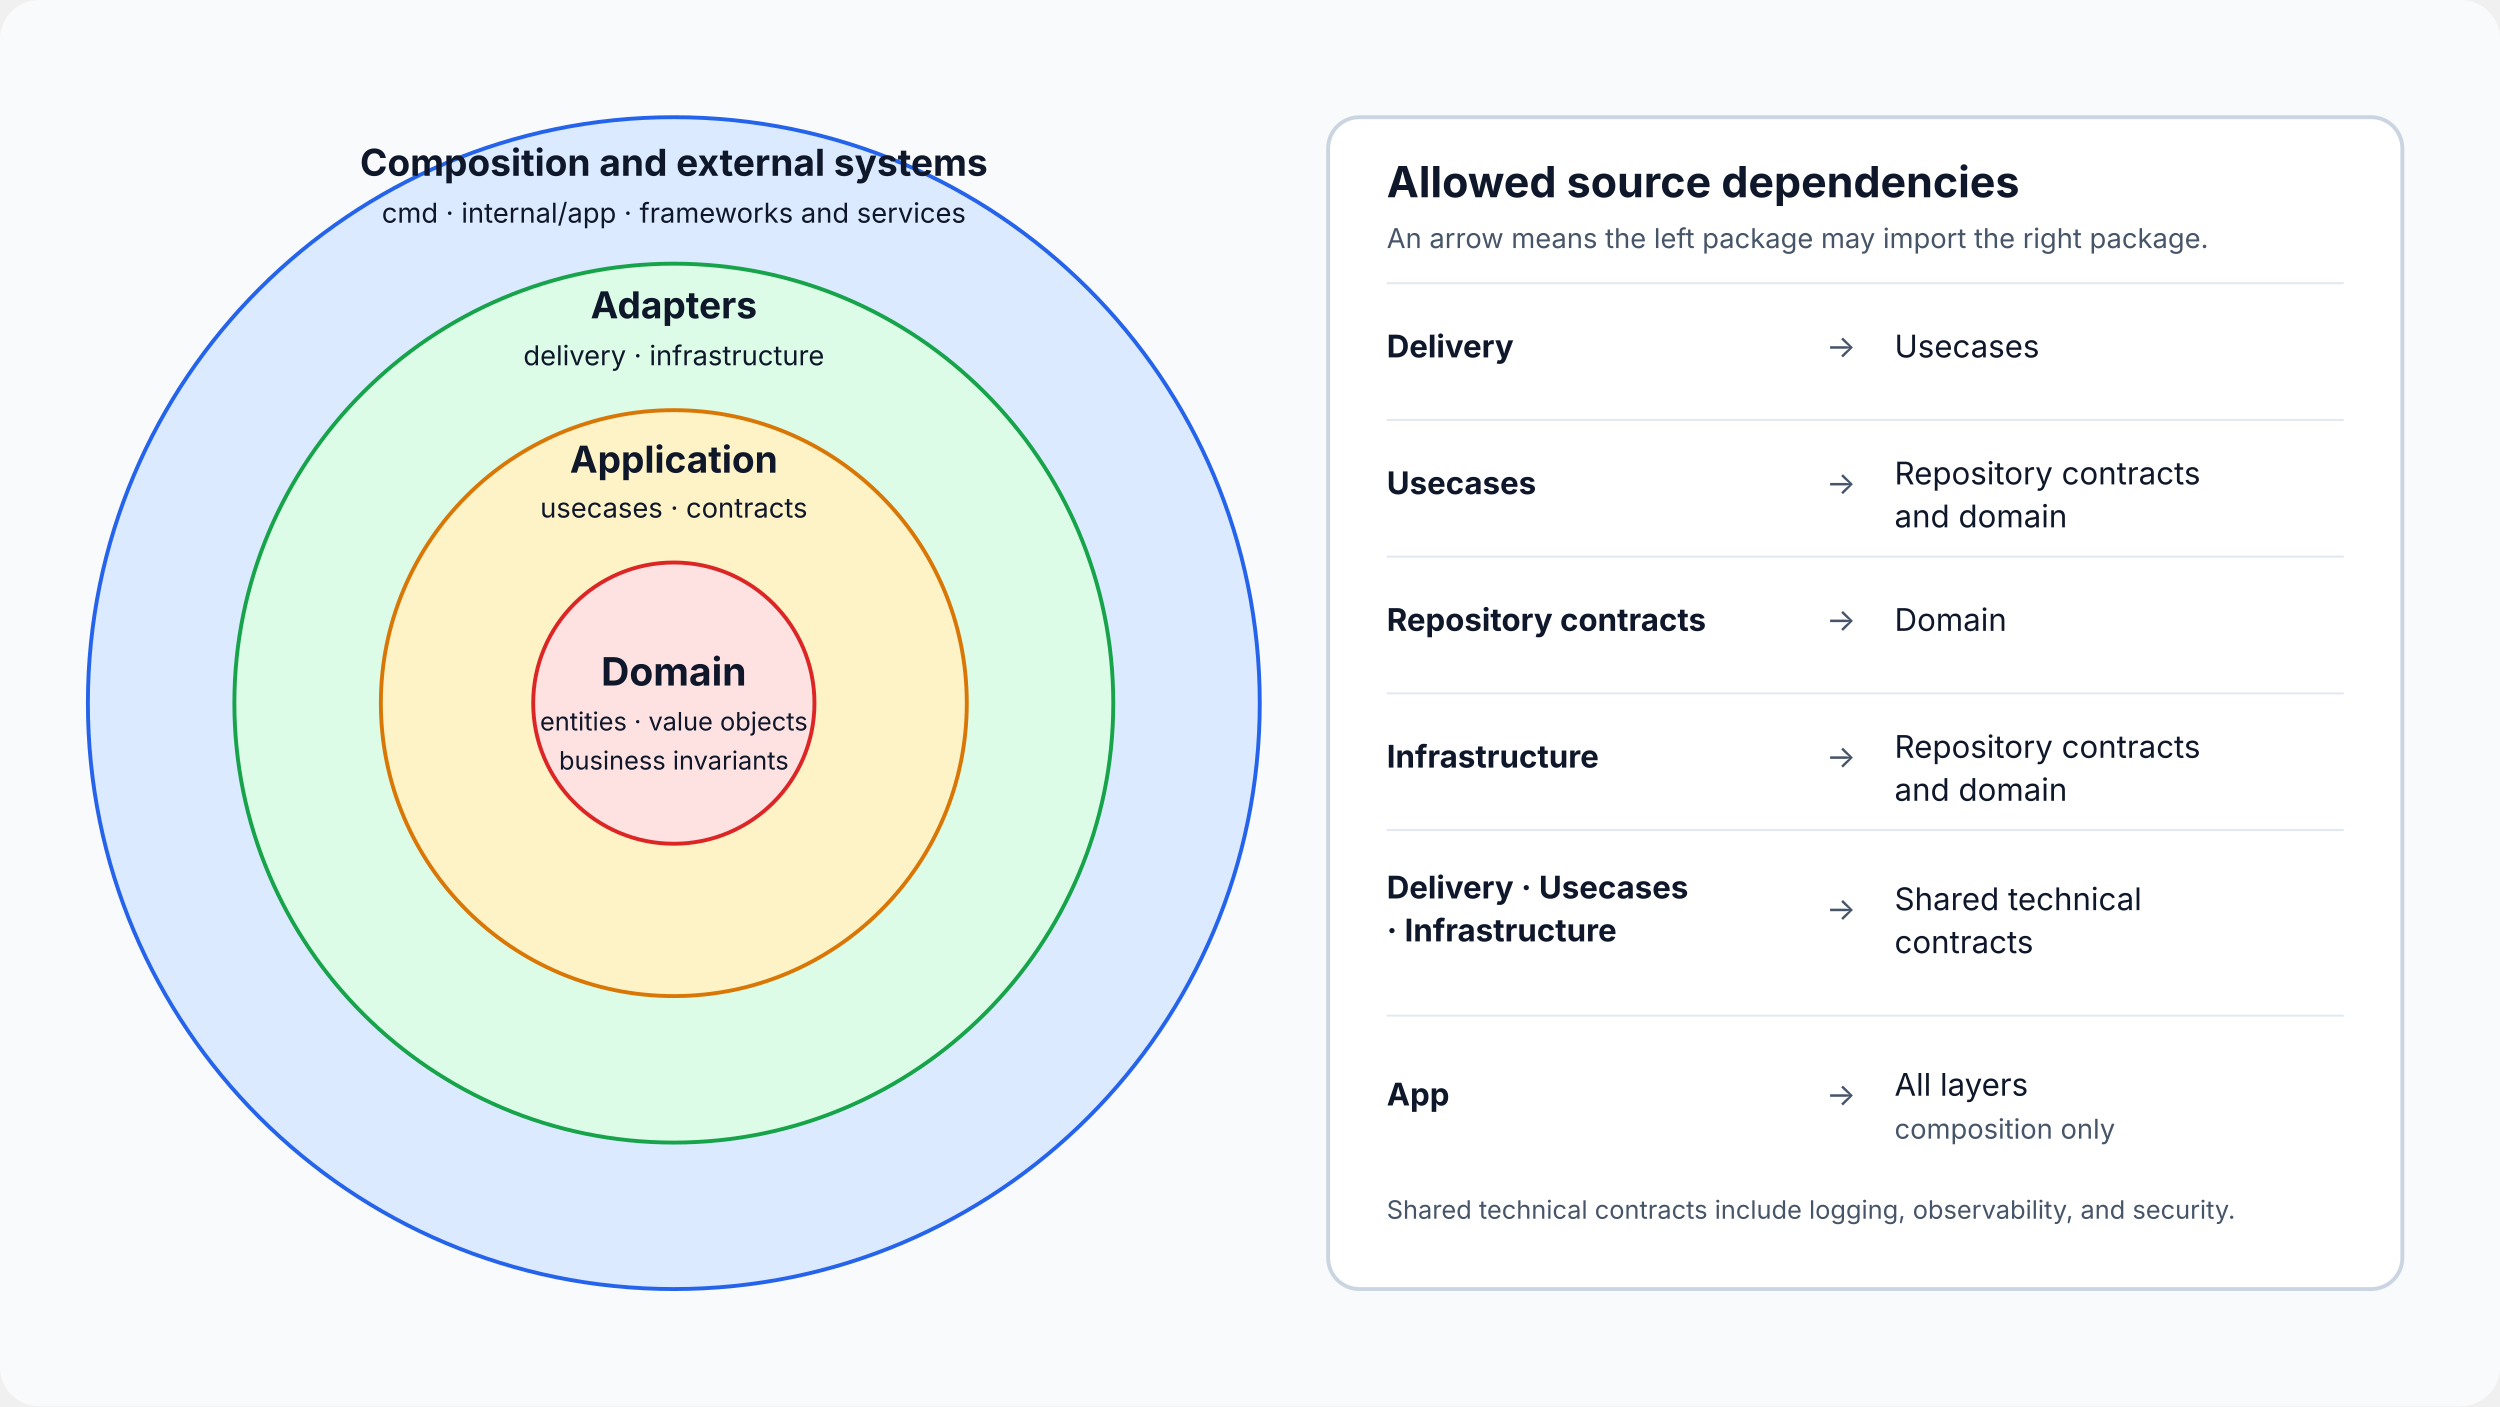
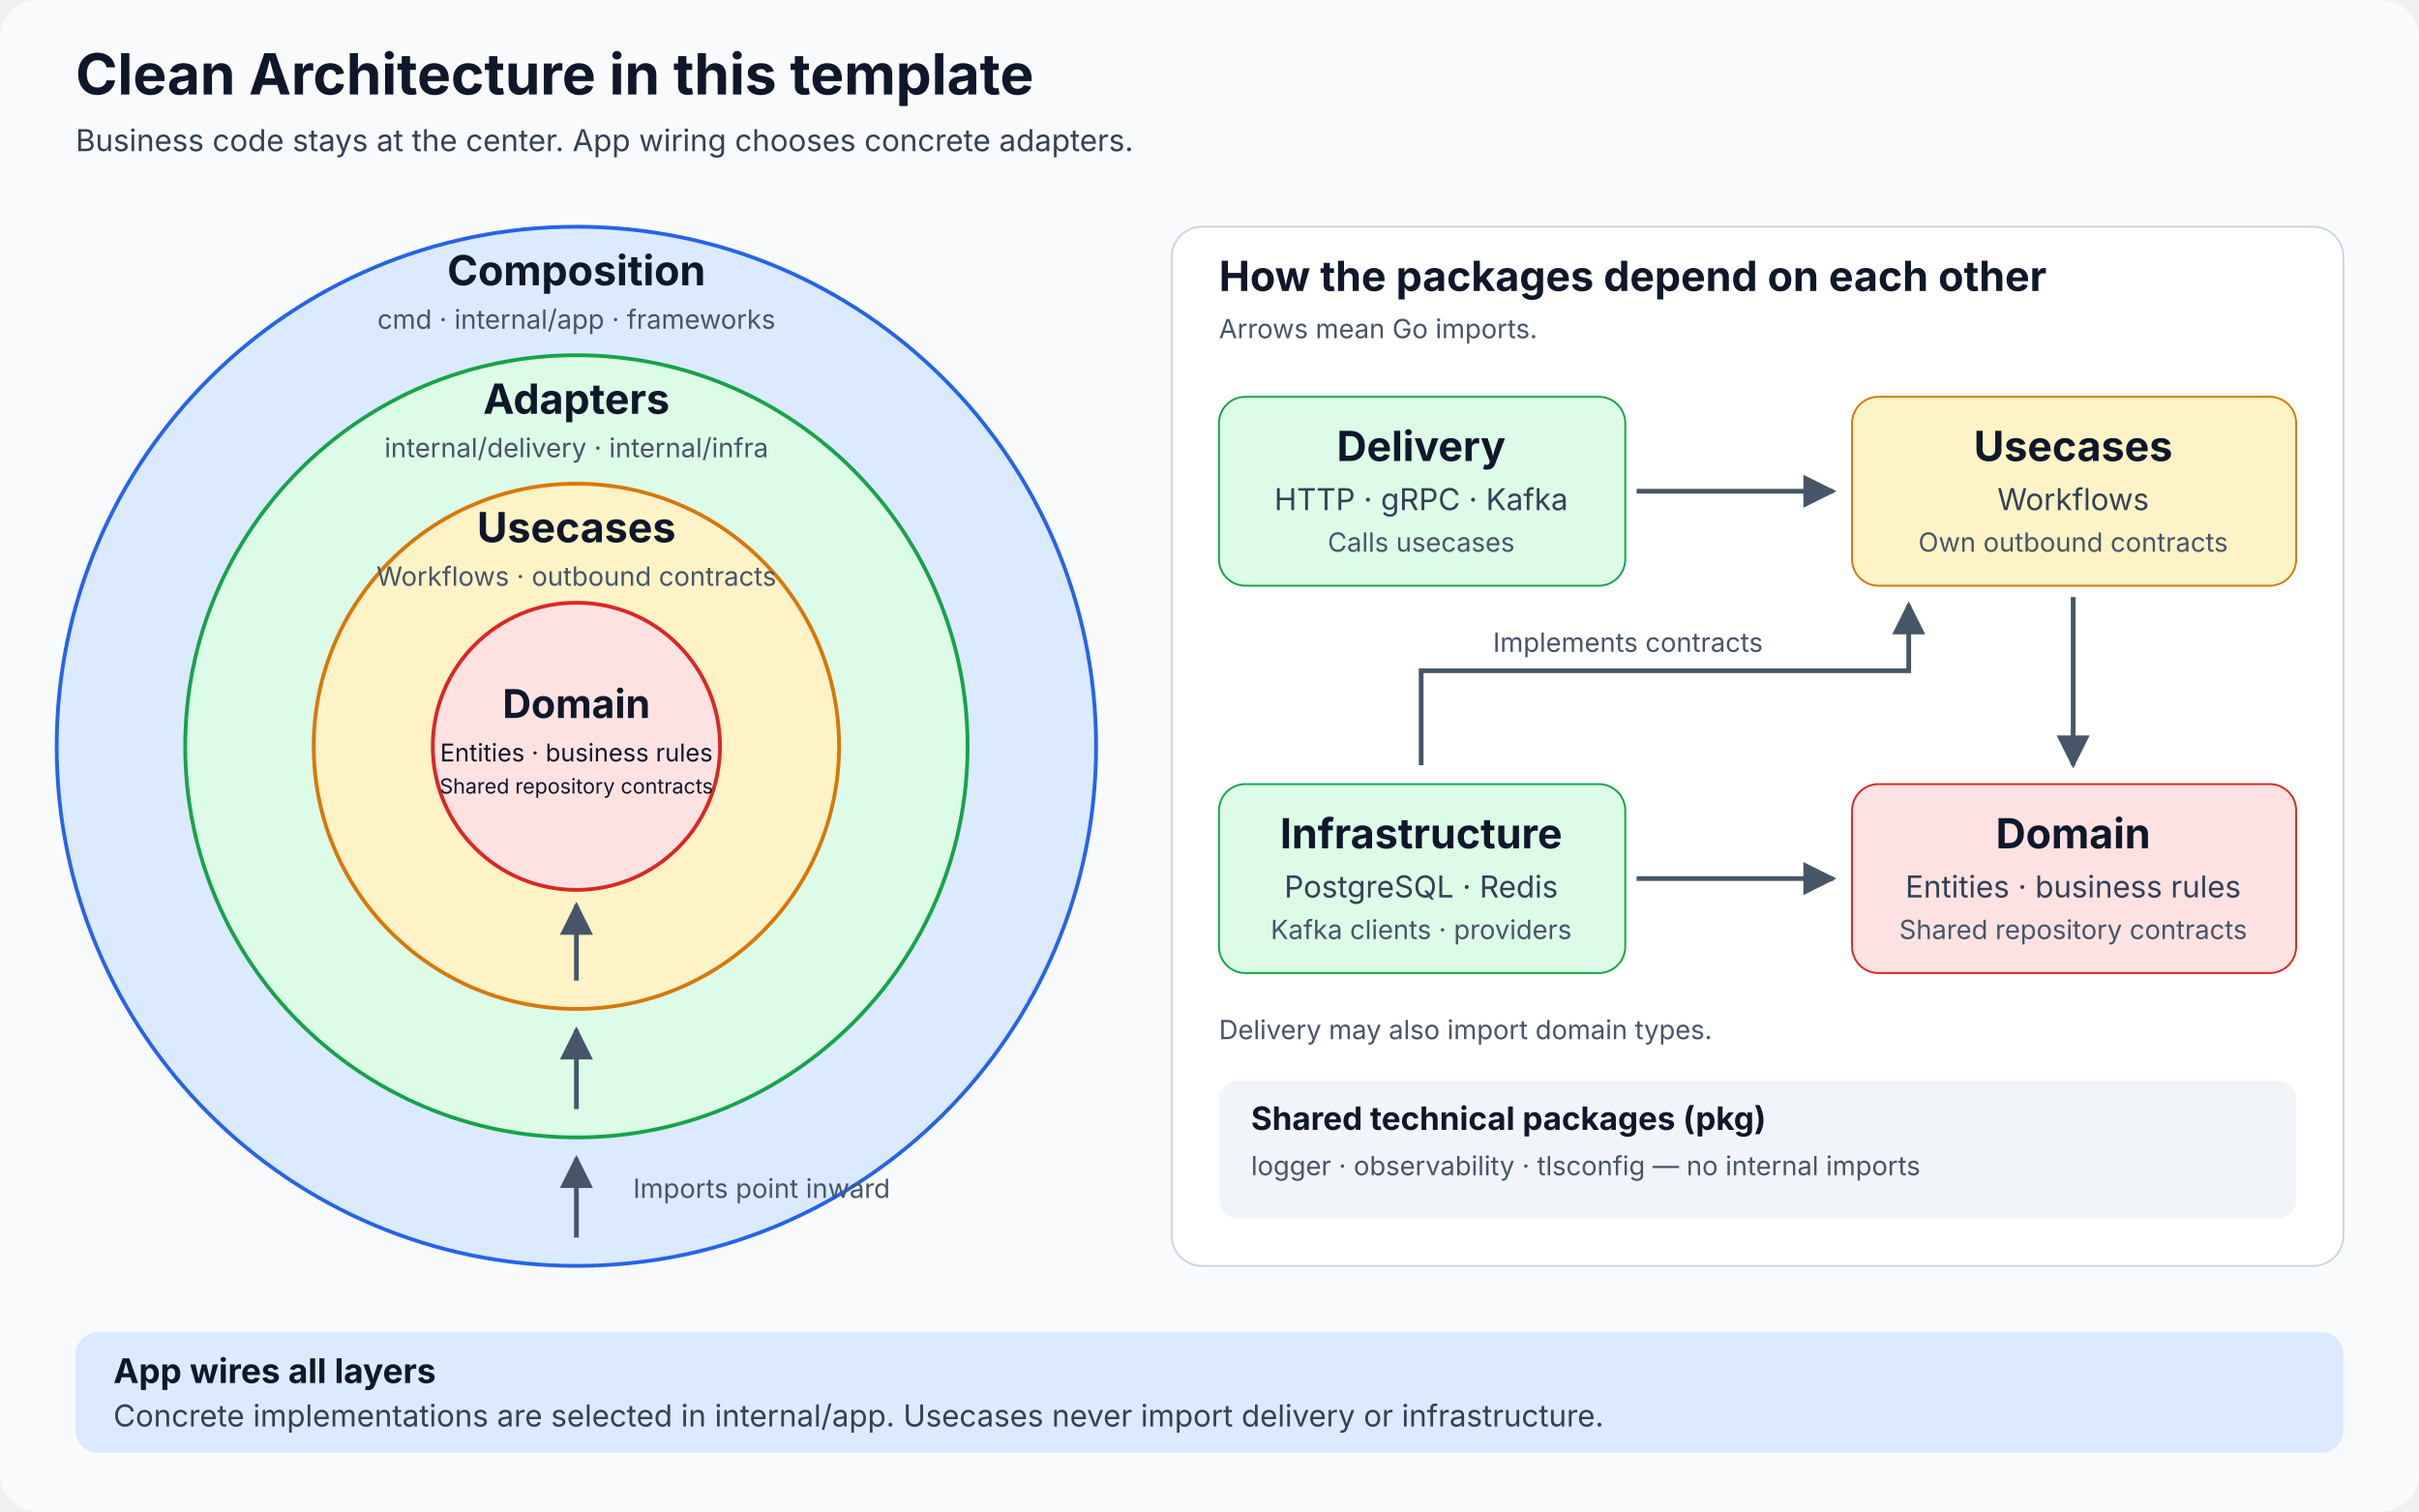
- <svg xmlns="http://www.w3.org/2000/svg" width="1280" height="720" viewBox="0 0 1280 720" role="img" aria-labelledby="title description">
-   <rect width="1280" height="720" rx="20" fill="#f8fafc" />
-   <circle cx="345" cy="360" r="300" fill="#dbeafe" stroke="#2563eb" stroke-width="2" />
-   <circle cx="345" cy="360" r="225" fill="#dcfce7" stroke="#16a34a" stroke-width="2" />
-   <circle cx="345" cy="360" r="150" fill="#fef3c7" stroke="#d97706" stroke-width="2" />
-   <circle cx="345" cy="360" r="72" fill="#fee2e2" stroke="#dc2626" stroke-width="2" />
-   <g font-family="ui-sans-serif, system-ui, -apple-system, BlinkMacSystemFont, Segoe UI, sans-serif" fill="#0f172a" text-anchor="middle">
-     <text x="345" y="90" font-size="19" font-weight="700">Composition and external systems</text>
-     <text x="345" y="114" font-size="14">cmd · internal/app · frameworks and services</text>
-     <text x="345" y="163" font-size="19" font-weight="700">Adapters</text>
-     <text x="345" y="187" font-size="14">delivery · infrastructure</text>
-     <text x="345" y="242" font-size="19" font-weight="700">Application</text>
-     <text x="345" y="265" font-size="14">usecases · contracts</text>
-     <text x="345" y="351" font-size="20" font-weight="700">Domain</text>
-     <text x="345" y="374" font-size="13">entities · value objects</text>
-     <text x="345" y="394" font-size="13">business invariants</text>
+ <svg xmlns="http://www.w3.org/2000/svg" width="1280" height="800" viewBox="0 0 1280 800" role="img" aria-labelledby="title description">
+   <defs>
+     <marker id="arrow" viewBox="0 0 10 10" refX="9" refY="5" markerWidth="7" markerHeight="7" orient="auto-start-reverse">
+       <path d="M 0 0 L 10 5 L 0 10 z" fill="#475569" />
+     </marker>
+     <style>
+       text { font-family: ui-sans-serif, system-ui, -apple-system, BlinkMacSystemFont, 'Segoe UI', sans-serif; fill: #0f172a; }
+       .heading { font-size: 22px; font-weight: 700; }
+       .detail { font-size: 16px; fill: #334155; }
+       .small { font-size: 14px; fill: #475569; }
+       .arrow { fill: none; stroke: #475569; stroke-width: 2.5; marker-end: url(#arrow); }
+     </style>
+   </defs>
+   <rect width="1280" height="800" rx="20" fill="#f8fafc" />
+   <text x="40" y="50" font-size="30" font-weight="700">Clean Architecture in this template</text>
+   <text x="40" y="80" class="detail">Business code stays at the center. App wiring chooses concrete adapters.</text>
+   <circle cx="305" cy="395" r="275" fill="#dbeafe" stroke="#2563eb" stroke-width="2" />
+   <circle cx="305" cy="395" r="207" fill="#dcfce7" stroke="#16a34a" stroke-width="2" />
+   <circle cx="305" cy="395" r="139" fill="#fef3c7" stroke="#d97706" stroke-width="2" />
+   <circle cx="305" cy="395" r="76" fill="#fee2e2" stroke="#dc2626" stroke-width="2" />
+   <g text-anchor="middle">
+     <text x="305" y="151" class="heading">Composition</text>
+     <text x="305" y="174" class="small">cmd · internal/app · frameworks</text>
+     <text x="305" y="219" class="heading">Adapters</text>
+     <text x="305" y="242" class="small">internal/delivery · internal/infra</text>
+     <text x="305" y="287" class="heading">Usecases</text>
+     <text x="305" y="310" class="small">Workflows · outbound contracts</text>
+     <text x="305" y="380" font-size="21" font-weight="700">Domain</text>
+     <text x="305" y="403" font-size="13">Entities · business rules</text>
+     <text x="305" y="420" font-size="11">Shared repository contracts</text>
  </g>
-   <rect x="680" y="60" width="550" height="600" rx="16" fill="#ffffff" stroke="#cbd5e1" stroke-width="2" />
-   <g font-family="ui-sans-serif, system-ui, -apple-system, BlinkMacSystemFont, Segoe UI, sans-serif" fill="#0f172a">
-     <text x="710" y="101" font-size="22" font-weight="700">Allowed source dependencies</text>
-     <text x="710" y="127" font-size="14" fill="#475569">An arrow means the left package may import the right package.</text>
+   <path d="M 305 655 V 613" class="arrow" />
+   <path d="M 305 587 V 545" class="arrow" />
+   <path d="M 305 519 V 479" class="arrow" />
+   <text x="335" y="634" class="small">Imports point inward</text>
+   <rect x="620" y="120" width="620" height="550" rx="16" fill="white" stroke="#cbd5e1" />
+   <text x="645" y="154" class="heading">How the packages depend on each other</text>
+   <text x="645" y="179" class="small">Arrows mean Go imports.</text>
+   <rect x="645" y="210" width="215" height="100" rx="14" fill="#dcfce7" stroke="#16a34a" />
+   <rect x="980" y="210" width="235" height="100" rx="14" fill="#fef3c7" stroke="#d97706" />
+   <rect x="645" y="415" width="215" height="100" rx="14" fill="#dcfce7" stroke="#16a34a" />
+   <rect x="980" y="415" width="235" height="100" rx="14" fill="#fee2e2" stroke="#dc2626" />
+   <g text-anchor="middle">
+     <text x="752" y="244" class="heading">Delivery</text>
+     <text x="752" y="270" class="detail">HTTP · gRPC · Kafka</text>
+     <text x="752" y="292" class="small">Calls usecases</text>
+     <text x="1097" y="244" class="heading">Usecases</text>
+     <text x="1097" y="270" class="detail">Workflows</text>
+     <text x="1097" y="292" class="small">Own outbound contracts</text>
+     <text x="752" y="449" class="heading">Infrastructure</text>
+     <text x="752" y="475" class="detail">PostgreSQL · Redis</text>
+     <text x="752" y="497" class="small">Kafka clients · providers</text>
+     <text x="1097" y="449" class="heading">Domain</text>
+     <text x="1097" y="475" class="detail">Entities · business rules</text>
+     <text x="1097" y="497" class="small">Shared repository contracts</text>
  </g>
-   <g stroke="#e2e8f0" stroke-width="1">
-     <line x1="710" y1="145" x2="1200" y2="145" />
-     <line x1="710" y1="215" x2="1200" y2="215" />
-     <line x1="710" y1="285" x2="1200" y2="285" />
-     <line x1="710" y1="355" x2="1200" y2="355" />
-     <line x1="710" y1="425" x2="1200" y2="425" />
-     <line x1="710" y1="520" x2="1200" y2="520" />
-   </g>
-   <g font-family="ui-sans-serif, system-ui, -apple-system, BlinkMacSystemFont, Segoe UI, sans-serif" font-size="16" fill="#0f172a">
-     <text x="710" y="183" font-weight="700">Delivery</text>
-     <text x="935" y="183" fill="#475569">→</text>
-     <text x="970" y="183">Usecases</text>
-     <text x="710" y="253" font-weight="700">Usecases</text>
-     <text x="935" y="253" fill="#475569">→</text>
-     <text x="970" y="248">Repository contracts</text>
-     <text x="970" y="270">and domain</text>
-     <text x="710" y="323" font-weight="700">Repository contracts</text>
-     <text x="935" y="323" fill="#475569">→</text>
-     <text x="970" y="323">Domain</text>
-     <text x="710" y="393" font-weight="700">Infrastructure</text>
-     <text x="935" y="393" fill="#475569">→</text>
-     <text x="970" y="388">Repository contracts</text>
-     <text x="970" y="410">and domain</text>
-     <text x="710" y="460" font-weight="700">Delivery · Usecases</text>
-     <text x="710" y="482" font-weight="700">· Infrastructure</text>
-     <text x="935" y="471" fill="#475569">→</text>
-     <text x="970" y="466">Shared technical</text>
-     <text x="970" y="488">contracts</text>
-     <text x="710" y="566" font-weight="700">App</text>
-     <text x="935" y="566" fill="#475569">→</text>
-     <text x="970" y="561">All layers</text>
-     <text x="970" y="583" font-size="14" fill="#475569">composition only</text>
-   </g>
-   <text x="710" y="624" font-family="ui-sans-serif, system-ui, -apple-system, BlinkMacSystemFont, Segoe UI, sans-serif" font-size="13" fill="#475569">Shared technical contracts include logging, observability, and security.</text>
+   <path d="M 866 260 H 970" class="arrow" />
+   <path d="M 1097 316 V 405" class="arrow" />
+   <path d="M 866 465 H 970" class="arrow" />
+   <path d="M 752 405 V 355 H 1010 V 320" class="arrow" />
+   <text x="790" y="345" class="small">Implements contracts</text>
+   <text x="645" y="550" class="small">Delivery may also import domain types.</text>
+   <rect x="645" y="572" width="570" height="73" rx="10" fill="#f1f5f9" />
+   <text x="662" y="598" font-size="17" font-weight="700">Shared technical packages (pkg)</text>
+   <text x="662" y="622" class="small">logger · observability · tlsconfig — no internal imports</text>
+   <rect x="40" y="705" width="1200" height="64" rx="12" fill="#dbeafe" />
+   <text x="60" y="732" font-size="18" font-weight="700">App wires all layers</text>
+   <text x="60" y="755" class="detail">Concrete implementations are selected in internal/app. Usecases never import delivery or infrastructure.</text>
</svg>
